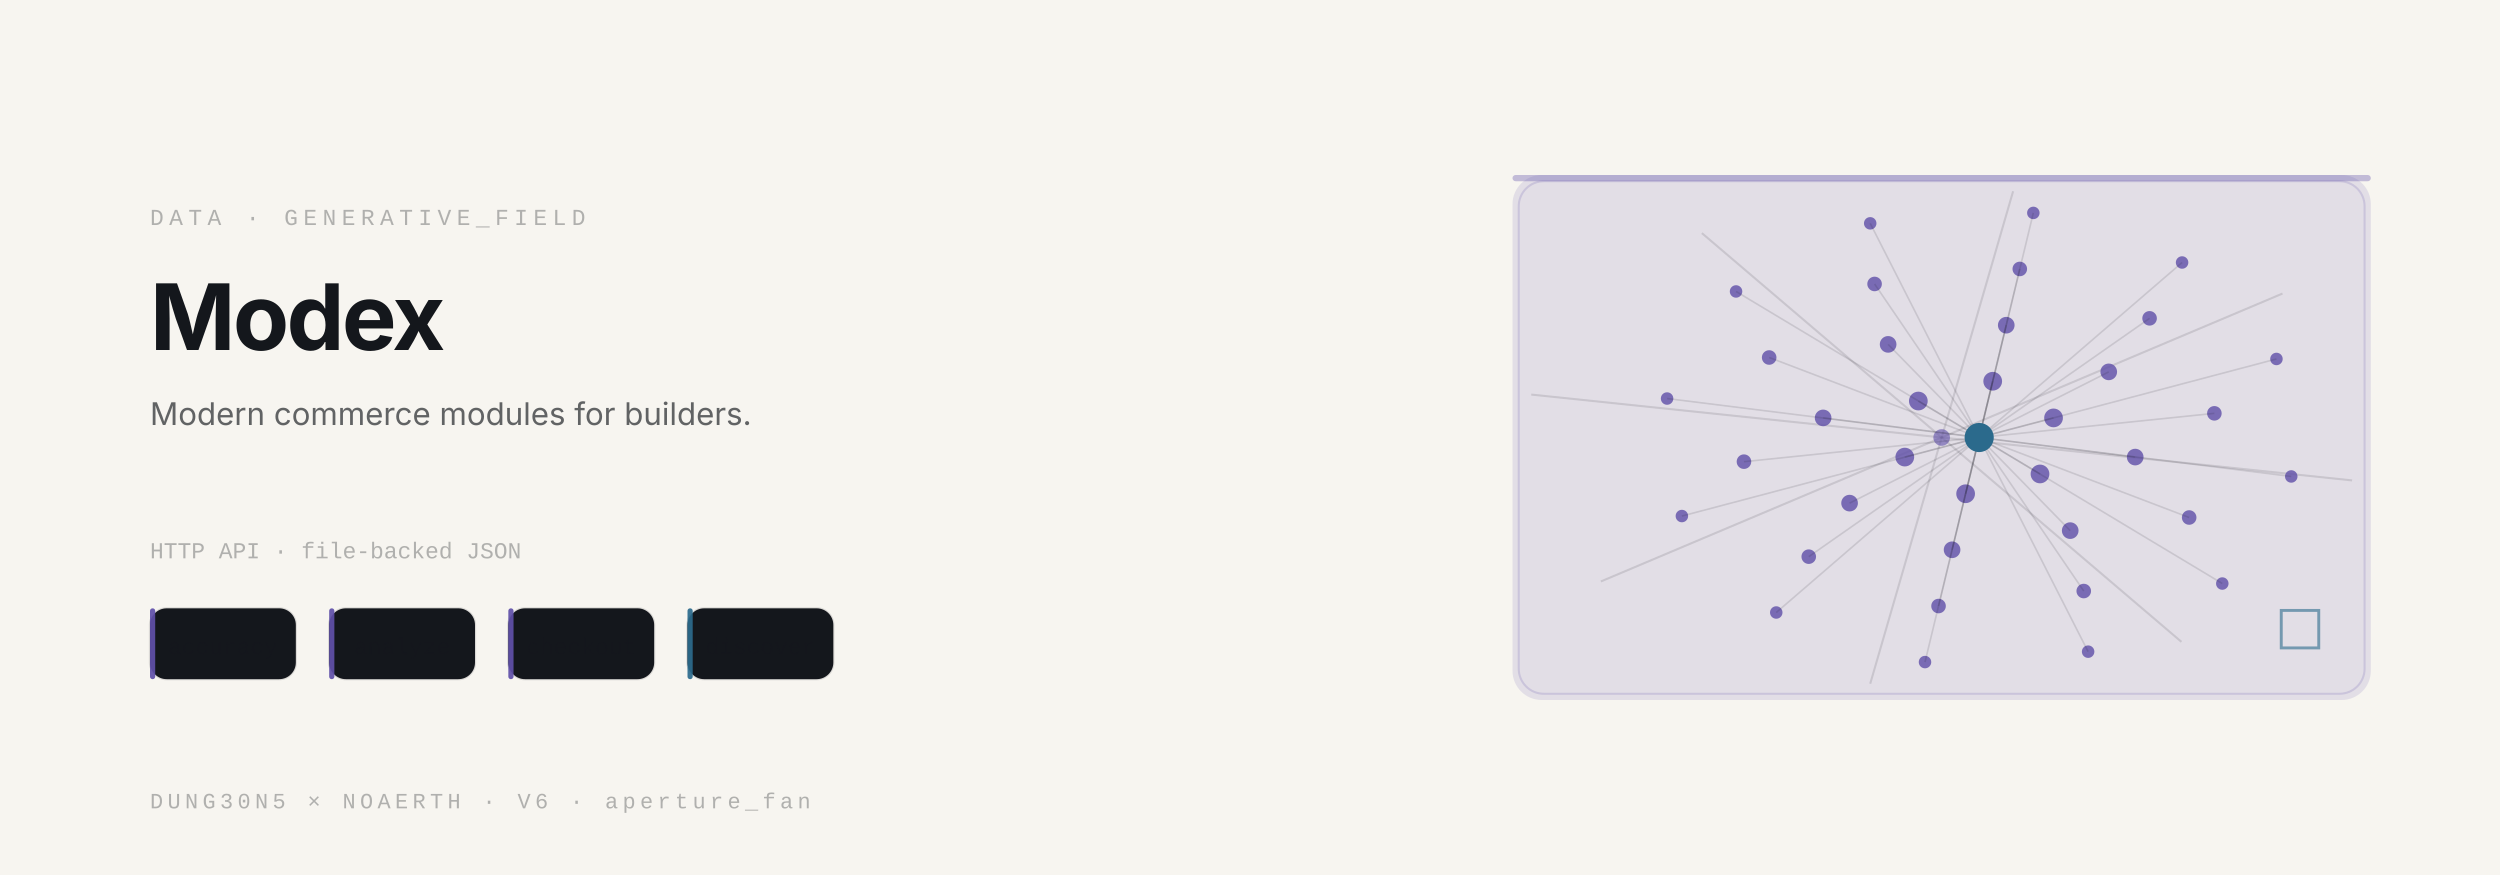
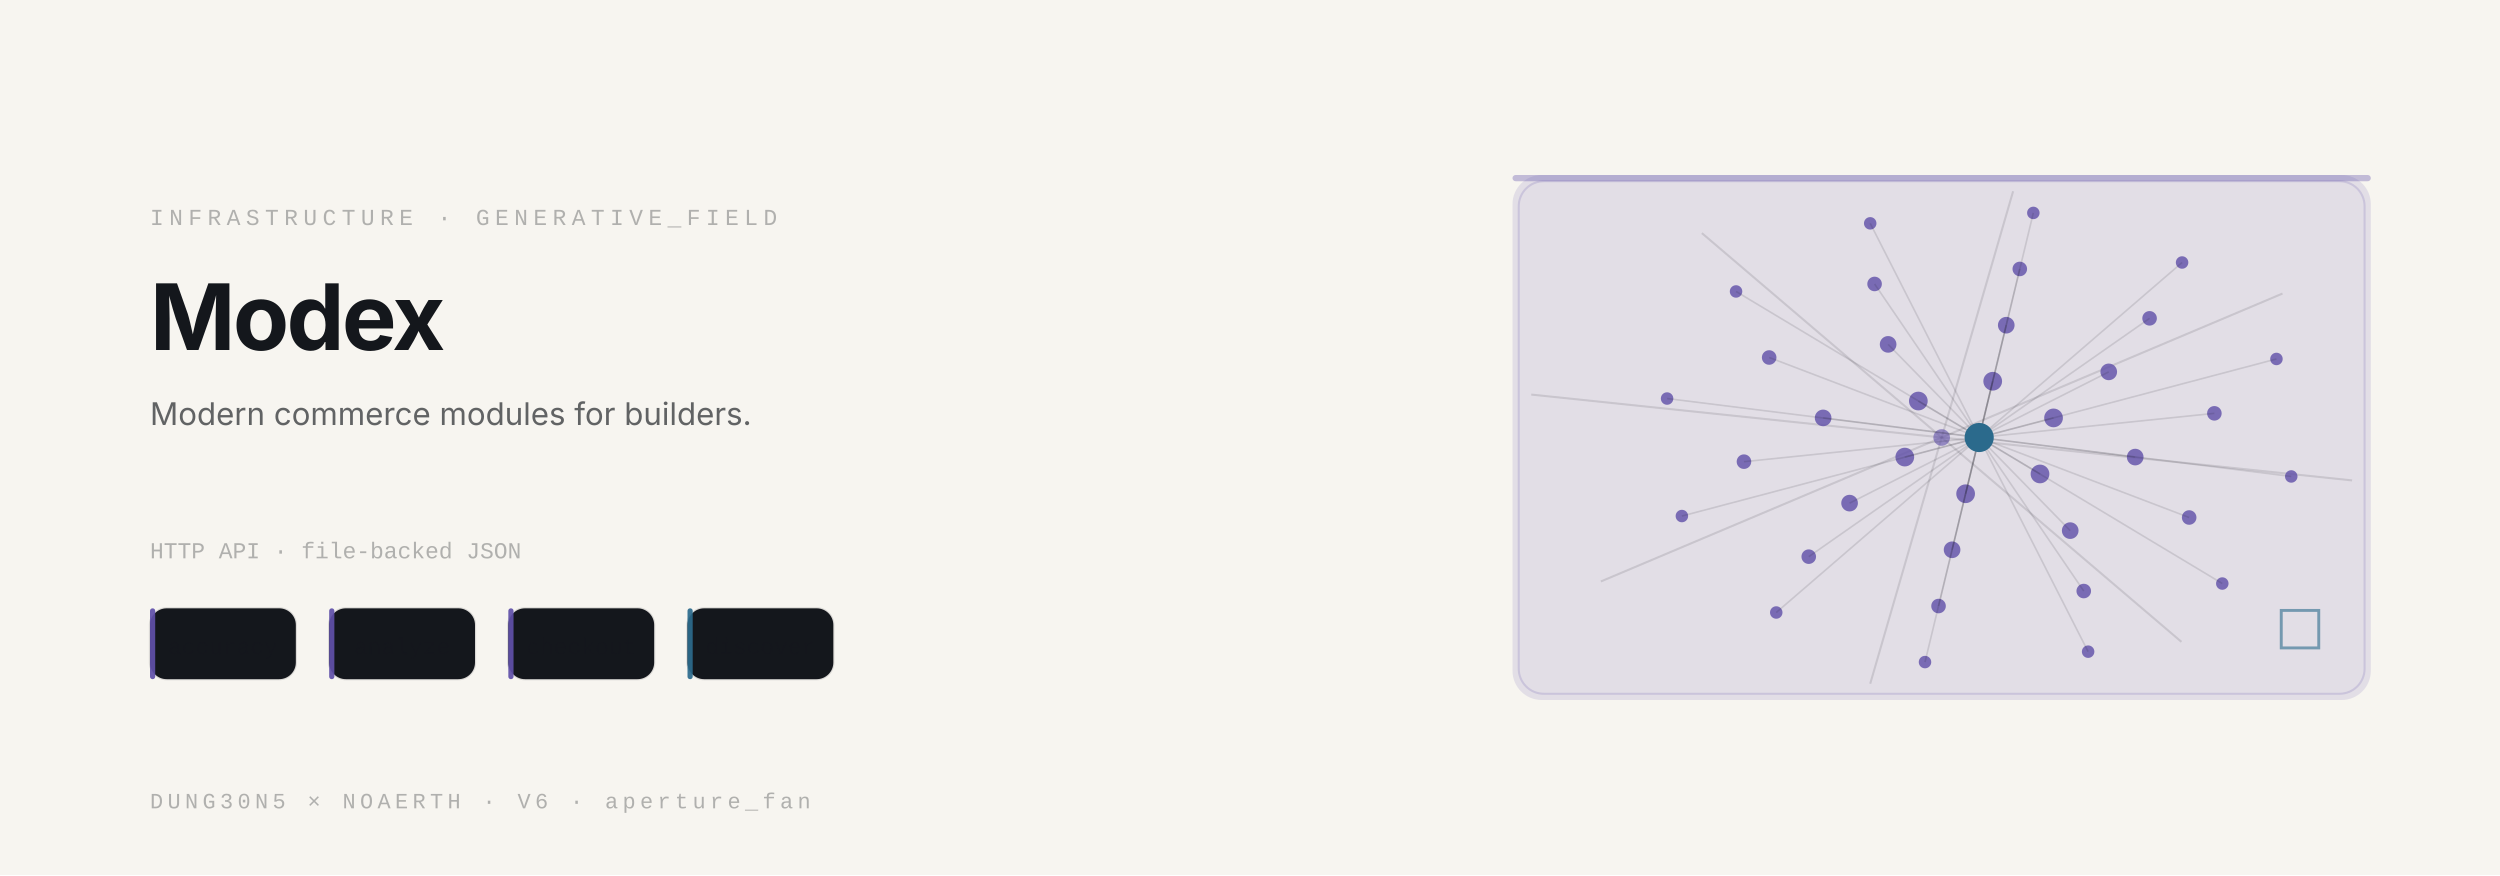
<svg xmlns="http://www.w3.org/2000/svg" viewBox="0 0 1200 420" width="1200" height="420" role="img" aria-label="Modex: a seed expands through rings into structured form">
  <rect width="1200" height="420" fill="#f7f5f0" />
-   <text x="72" y="108" font-family="ui-monospace, SFMono-Regular, Menlo, Monaco, Consolas, 'Liberation Mono', monospace" font-size="11" letter-spacing="2.6" fill="#14171c4f">DATA · GENERATIVE_FIELD</text>
+   <text x="72" y="108" font-family="ui-monospace, SFMono-Regular, Menlo, Monaco, Consolas, 'Liberation Mono', monospace" font-size="11" letter-spacing="2.6" fill="#14171c4f">INFRASTRUCTURE · GENERATIVE_FIELD</text>
  <text x="72" y="168" font-family="-apple-system, BlinkMacSystemFont, 'Segoe UI', Inter, Helvetica, Arial, sans-serif" font-size="44" font-weight="660" letter-spacing="-1.2" fill="#14171c">Modex</text>
  <text x="72" y="204" font-family="-apple-system, BlinkMacSystemFont, 'Segoe UI', Inter, Helvetica, Arial, sans-serif" font-size="15" fill="#14171ca8">Modern commerce modules for builders.</text>
  <text x="72" y="268" font-family="ui-monospace, SFMono-Regular, Menlo, Monaco, Consolas, 'Liberation Mono', monospace" font-size="11" fill="#14171c4f">HTTP API · file-backed JSON</text>
  <rect x="72.0" y="292.0" width="70.0" height="34.0" rx="8" fill="#14171c" stroke="#14171c1f" stroke-width="1.1" />
  <rect x="72.0" y="292.0" width="2.5" height="34.0" rx="1.2" fill="#5f4fa8" opacity="0.92" />
  <text x="107.0" y="314" font-family="ui-monospace, SFMono-Regular, Menlo, Monaco, Consolas, 'Liberation Mono', monospace" font-size="11" fill="#14171c" fill-opacity="0.82" text-anchor="middle">accuracy</text>
  <rect x="158.0" y="292.0" width="70.0" height="34.0" rx="8" fill="#14171c" stroke="#14171c1f" stroke-width="1.1" />
  <rect x="158.0" y="292.0" width="2.5" height="34.0" rx="1.2" fill="#5f4fa8" opacity="0.92" />
  <text x="193.0" y="314" font-family="ui-monospace, SFMono-Regular, Menlo, Monaco, Consolas, 'Liberation Mono', monospace" font-size="11" fill="#14171c" fill-opacity="0.82" text-anchor="middle">analyze</text>
  <rect x="244.0" y="292.0" width="70.0" height="34.0" rx="8" fill="#14171c" stroke="#14171c1f" stroke-width="1.1" />
  <rect x="244.0" y="292.0" width="2.5" height="34.0" rx="1.2" fill="#5f4fa8" opacity="0.92" />
  <text x="279.0" y="314" font-family="ui-monospace, SFMono-Regular, Menlo, Monaco, Consolas, 'Liberation Mono', monospace" font-size="11" fill="#14171c" fill-opacity="0.82" text-anchor="middle">checkout</text>
  <rect x="330.0" y="292.0" width="70.0" height="34.0" rx="8" fill="#14171c" stroke="#14171c1f" stroke-width="1.1" />
  <rect x="330.0" y="292.0" width="2.5" height="34.0" rx="1.2" fill="#2b6a8c" opacity="0.92" />
  <text x="365.0" y="314" font-family="ui-monospace, SFMono-Regular, Menlo, Monaco, Consolas, 'Liberation Mono', monospace" font-size="11" fill="#14171c" fill-opacity="0.82" text-anchor="middle">discover</text>
  <rect x="726.0" y="84.0" width="412.0" height="252.0" rx="14" fill="#5f4fa8" fill-opacity="0.14" />
  <rect x="729.0" y="87.0" width="406.0" height="246.0" rx="12" fill="none" stroke="#5f4fa8" stroke-width="1" stroke-opacity="0.18" />
  <line x1="932.0" y1="210.0" x2="897.7" y2="328.2" stroke="#14171c1f" stroke-width="1" />
  <line x1="932.0" y1="210.0" x2="768.4" y2="279.1" stroke="#14171c1f" stroke-width="1" />
  <line x1="932.0" y1="210.0" x2="735.0" y2="189.4" stroke="#14171c1f" stroke-width="1" />
  <line x1="932.0" y1="210.0" x2="816.9" y2="111.9" stroke="#14171c1f" stroke-width="1" />
  <line x1="932.0" y1="210.0" x2="966.3" y2="91.8" stroke="#14171c1f" stroke-width="1" />
  <line x1="932.0" y1="210.0" x2="1095.6" y2="140.9" stroke="#14171c1f" stroke-width="1" />
  <line x1="932.0" y1="210.0" x2="1129.0" y2="230.6" stroke="#14171c1f" stroke-width="1" />
  <line x1="932.0" y1="210.0" x2="1047.1" y2="308.1" stroke="#14171c1f" stroke-width="1" />
  <circle cx="932.0" cy="210.0" r="4" fill="#5f4fa8" opacity="0.6" />
  <rect x="726.0" y="84.0" width="412.0" height="3" rx="1.5" fill="#5f4fa8" opacity="0.35" />
  <path d="M1095.0 293.0 h18 v18 h-18 z" fill="none" stroke="#2b6a8c" stroke-width="1.4" opacity="0.6" />
  <circle cx="943.5" cy="237.0" r="4.5" fill="#5f4fa8" opacity="0.8" />
  <line x1="950" y1="210" x2="943.5" y2="237.0" stroke="#14171c1f" stroke-width="0.8" />
  <circle cx="914.3" cy="219.4" r="4.5" fill="#5f4fa8" opacity="0.8" />
  <line x1="950" y1="210" x2="914.3" y2="219.4" stroke="#14171c1f" stroke-width="0.8" />
  <circle cx="920.8" cy="192.5" r="4.5" fill="#5f4fa8" opacity="0.8" />
  <line x1="950" y1="210" x2="920.8" y2="192.5" stroke="#14171c1f" stroke-width="0.8" />
  <circle cx="956.5" cy="183.0" r="4.5" fill="#5f4fa8" opacity="0.8" />
  <line x1="950" y1="210" x2="956.5" y2="183.0" stroke="#14171c1f" stroke-width="0.8" />
  <circle cx="985.7" cy="200.6" r="4.5" fill="#5f4fa8" opacity="0.8" />
  <line x1="950" y1="210" x2="985.7" y2="200.6" stroke="#14171c1f" stroke-width="0.8" />
  <circle cx="979.2" cy="227.5" r="4.5" fill="#5f4fa8" opacity="0.8" />
  <line x1="950" y1="210" x2="979.2" y2="227.5" stroke="#14171c1f" stroke-width="0.8" />
  <circle cx="937.0" cy="263.9" r="4.0" fill="#5f4fa8" opacity="0.8" />
  <line x1="950" y1="210" x2="937.0" y2="263.9" stroke="#14171c1f" stroke-width="0.8" />
  <circle cx="887.8" cy="241.5" r="4.0" fill="#5f4fa8" opacity="0.8" />
  <line x1="950" y1="210" x2="887.8" y2="241.5" stroke="#14171c1f" stroke-width="0.8" />
  <circle cx="875.1" cy="200.6" r="4.0" fill="#5f4fa8" opacity="0.8" />
  <line x1="950" y1="210" x2="875.1" y2="200.6" stroke="#14171c1f" stroke-width="0.8" />
  <circle cx="906.3" cy="165.3" r="4.0" fill="#5f4fa8" opacity="0.8" />
  <line x1="950" y1="210" x2="906.3" y2="165.3" stroke="#14171c1f" stroke-width="0.8" />
  <circle cx="963.0" cy="156.1" r="4.0" fill="#5f4fa8" opacity="0.8" />
  <line x1="950" y1="210" x2="963.0" y2="156.1" stroke="#14171c1f" stroke-width="0.8" />
  <circle cx="1012.2" cy="178.5" r="4.0" fill="#5f4fa8" opacity="0.8" />
  <line x1="950" y1="210" x2="1012.2" y2="178.5" stroke="#14171c1f" stroke-width="0.8" />
  <circle cx="1024.9" cy="219.4" r="4.0" fill="#5f4fa8" opacity="0.8" />
  <line x1="950" y1="210" x2="1024.9" y2="219.4" stroke="#14171c1f" stroke-width="0.8" />
  <circle cx="993.7" cy="254.7" r="4.0" fill="#5f4fa8" opacity="0.8" />
  <line x1="950" y1="210" x2="993.7" y2="254.7" stroke="#14171c1f" stroke-width="0.8" />
  <circle cx="930.5" cy="290.9" r="3.5" fill="#5f4fa8" opacity="0.8" />
  <line x1="950" y1="210" x2="930.5" y2="290.9" stroke="#14171c1f" stroke-width="0.8" />
  <circle cx="868.2" cy="267.2" r="3.5" fill="#5f4fa8" opacity="0.8" />
  <line x1="950" y1="210" x2="868.2" y2="267.2" stroke="#14171c1f" stroke-width="0.8" />
  <circle cx="837.1" cy="221.6" r="3.5" fill="#5f4fa8" opacity="0.8" />
  <line x1="950" y1="210" x2="837.1" y2="221.6" stroke="#14171c1f" stroke-width="0.8" />
  <circle cx="849.2" cy="171.6" r="3.5" fill="#5f4fa8" opacity="0.8" />
  <line x1="950" y1="210" x2="849.2" y2="171.6" stroke="#14171c1f" stroke-width="0.8" />
  <circle cx="899.8" cy="136.3" r="3.5" fill="#5f4fa8" opacity="0.8" />
  <line x1="950" y1="210" x2="899.8" y2="136.3" stroke="#14171c1f" stroke-width="0.8" />
  <circle cx="969.5" cy="129.1" r="3.5" fill="#5f4fa8" opacity="0.8" />
  <line x1="950" y1="210" x2="969.5" y2="129.1" stroke="#14171c1f" stroke-width="0.8" />
  <circle cx="1031.8" cy="152.8" r="3.5" fill="#5f4fa8" opacity="0.8" />
  <line x1="950" y1="210" x2="1031.8" y2="152.8" stroke="#14171c1f" stroke-width="0.8" />
  <circle cx="1062.9" cy="198.4" r="3.5" fill="#5f4fa8" opacity="0.8" />
  <line x1="950" y1="210" x2="1062.9" y2="198.4" stroke="#14171c1f" stroke-width="0.8" />
  <circle cx="1050.8" cy="248.4" r="3.5" fill="#5f4fa8" opacity="0.8" />
  <line x1="950" y1="210" x2="1050.8" y2="248.4" stroke="#14171c1f" stroke-width="0.8" />
  <circle cx="1000.2" cy="283.7" r="3.5" fill="#5f4fa8" opacity="0.8" />
  <line x1="950" y1="210" x2="1000.2" y2="283.7" stroke="#14171c1f" stroke-width="0.8" />
  <circle cx="924.0" cy="317.8" r="3.0" fill="#5f4fa8" opacity="0.8" />
  <line x1="950" y1="210" x2="924.0" y2="317.8" stroke="#14171c1f" stroke-width="0.8" />
  <circle cx="852.6" cy="294.0" r="3.0" fill="#5f4fa8" opacity="0.8" />
  <line x1="950" y1="210" x2="852.6" y2="294.0" stroke="#14171c1f" stroke-width="0.8" />
  <circle cx="807.3" cy="247.7" r="3.0" fill="#5f4fa8" opacity="0.8" />
  <line x1="950" y1="210" x2="807.3" y2="247.7" stroke="#14171c1f" stroke-width="0.8" />
  <circle cx="800.2" cy="191.3" r="3.0" fill="#5f4fa8" opacity="0.8" />
  <line x1="950" y1="210" x2="800.2" y2="191.3" stroke="#14171c1f" stroke-width="0.8" />
  <circle cx="833.3" cy="139.9" r="3.0" fill="#5f4fa8" opacity="0.8" />
  <line x1="950" y1="210" x2="833.3" y2="139.9" stroke="#14171c1f" stroke-width="0.8" />
  <circle cx="897.7" cy="107.2" r="3.0" fill="#5f4fa8" opacity="0.8" />
  <line x1="950" y1="210" x2="897.7" y2="107.2" stroke="#14171c1f" stroke-width="0.8" />
  <circle cx="976.0" cy="102.2" r="3.0" fill="#5f4fa8" opacity="0.8" />
  <line x1="950" y1="210" x2="976.0" y2="102.2" stroke="#14171c1f" stroke-width="0.8" />
  <circle cx="1047.4" cy="126.0" r="3.0" fill="#5f4fa8" opacity="0.8" />
  <line x1="950" y1="210" x2="1047.4" y2="126.0" stroke="#14171c1f" stroke-width="0.8" />
  <circle cx="1092.7" cy="172.3" r="3.0" fill="#5f4fa8" opacity="0.8" />
  <line x1="950" y1="210" x2="1092.7" y2="172.3" stroke="#14171c1f" stroke-width="0.8" />
  <circle cx="1099.8" cy="228.7" r="3.0" fill="#5f4fa8" opacity="0.8" />
  <line x1="950" y1="210" x2="1099.8" y2="228.7" stroke="#14171c1f" stroke-width="0.8" />
  <circle cx="1066.7" cy="280.1" r="3.0" fill="#5f4fa8" opacity="0.8" />
  <line x1="950" y1="210" x2="1066.7" y2="280.1" stroke="#14171c1f" stroke-width="0.8" />
  <circle cx="1002.3" cy="312.8" r="3.0" fill="#5f4fa8" opacity="0.8" />
  <line x1="950" y1="210" x2="1002.3" y2="312.8" stroke="#14171c1f" stroke-width="0.8" />
  <circle cx="950" cy="210" r="7" fill="#2b6a8c" />
  <text x="72" y="388" font-family="ui-monospace, SFMono-Regular, Menlo, Monaco, Consolas, 'Liberation Mono', monospace" font-size="10.5" letter-spacing="2.1" fill="#14171c4f">DUNG30N5 × NOAERTH · V6 · aperture_fan</text>
</svg>
